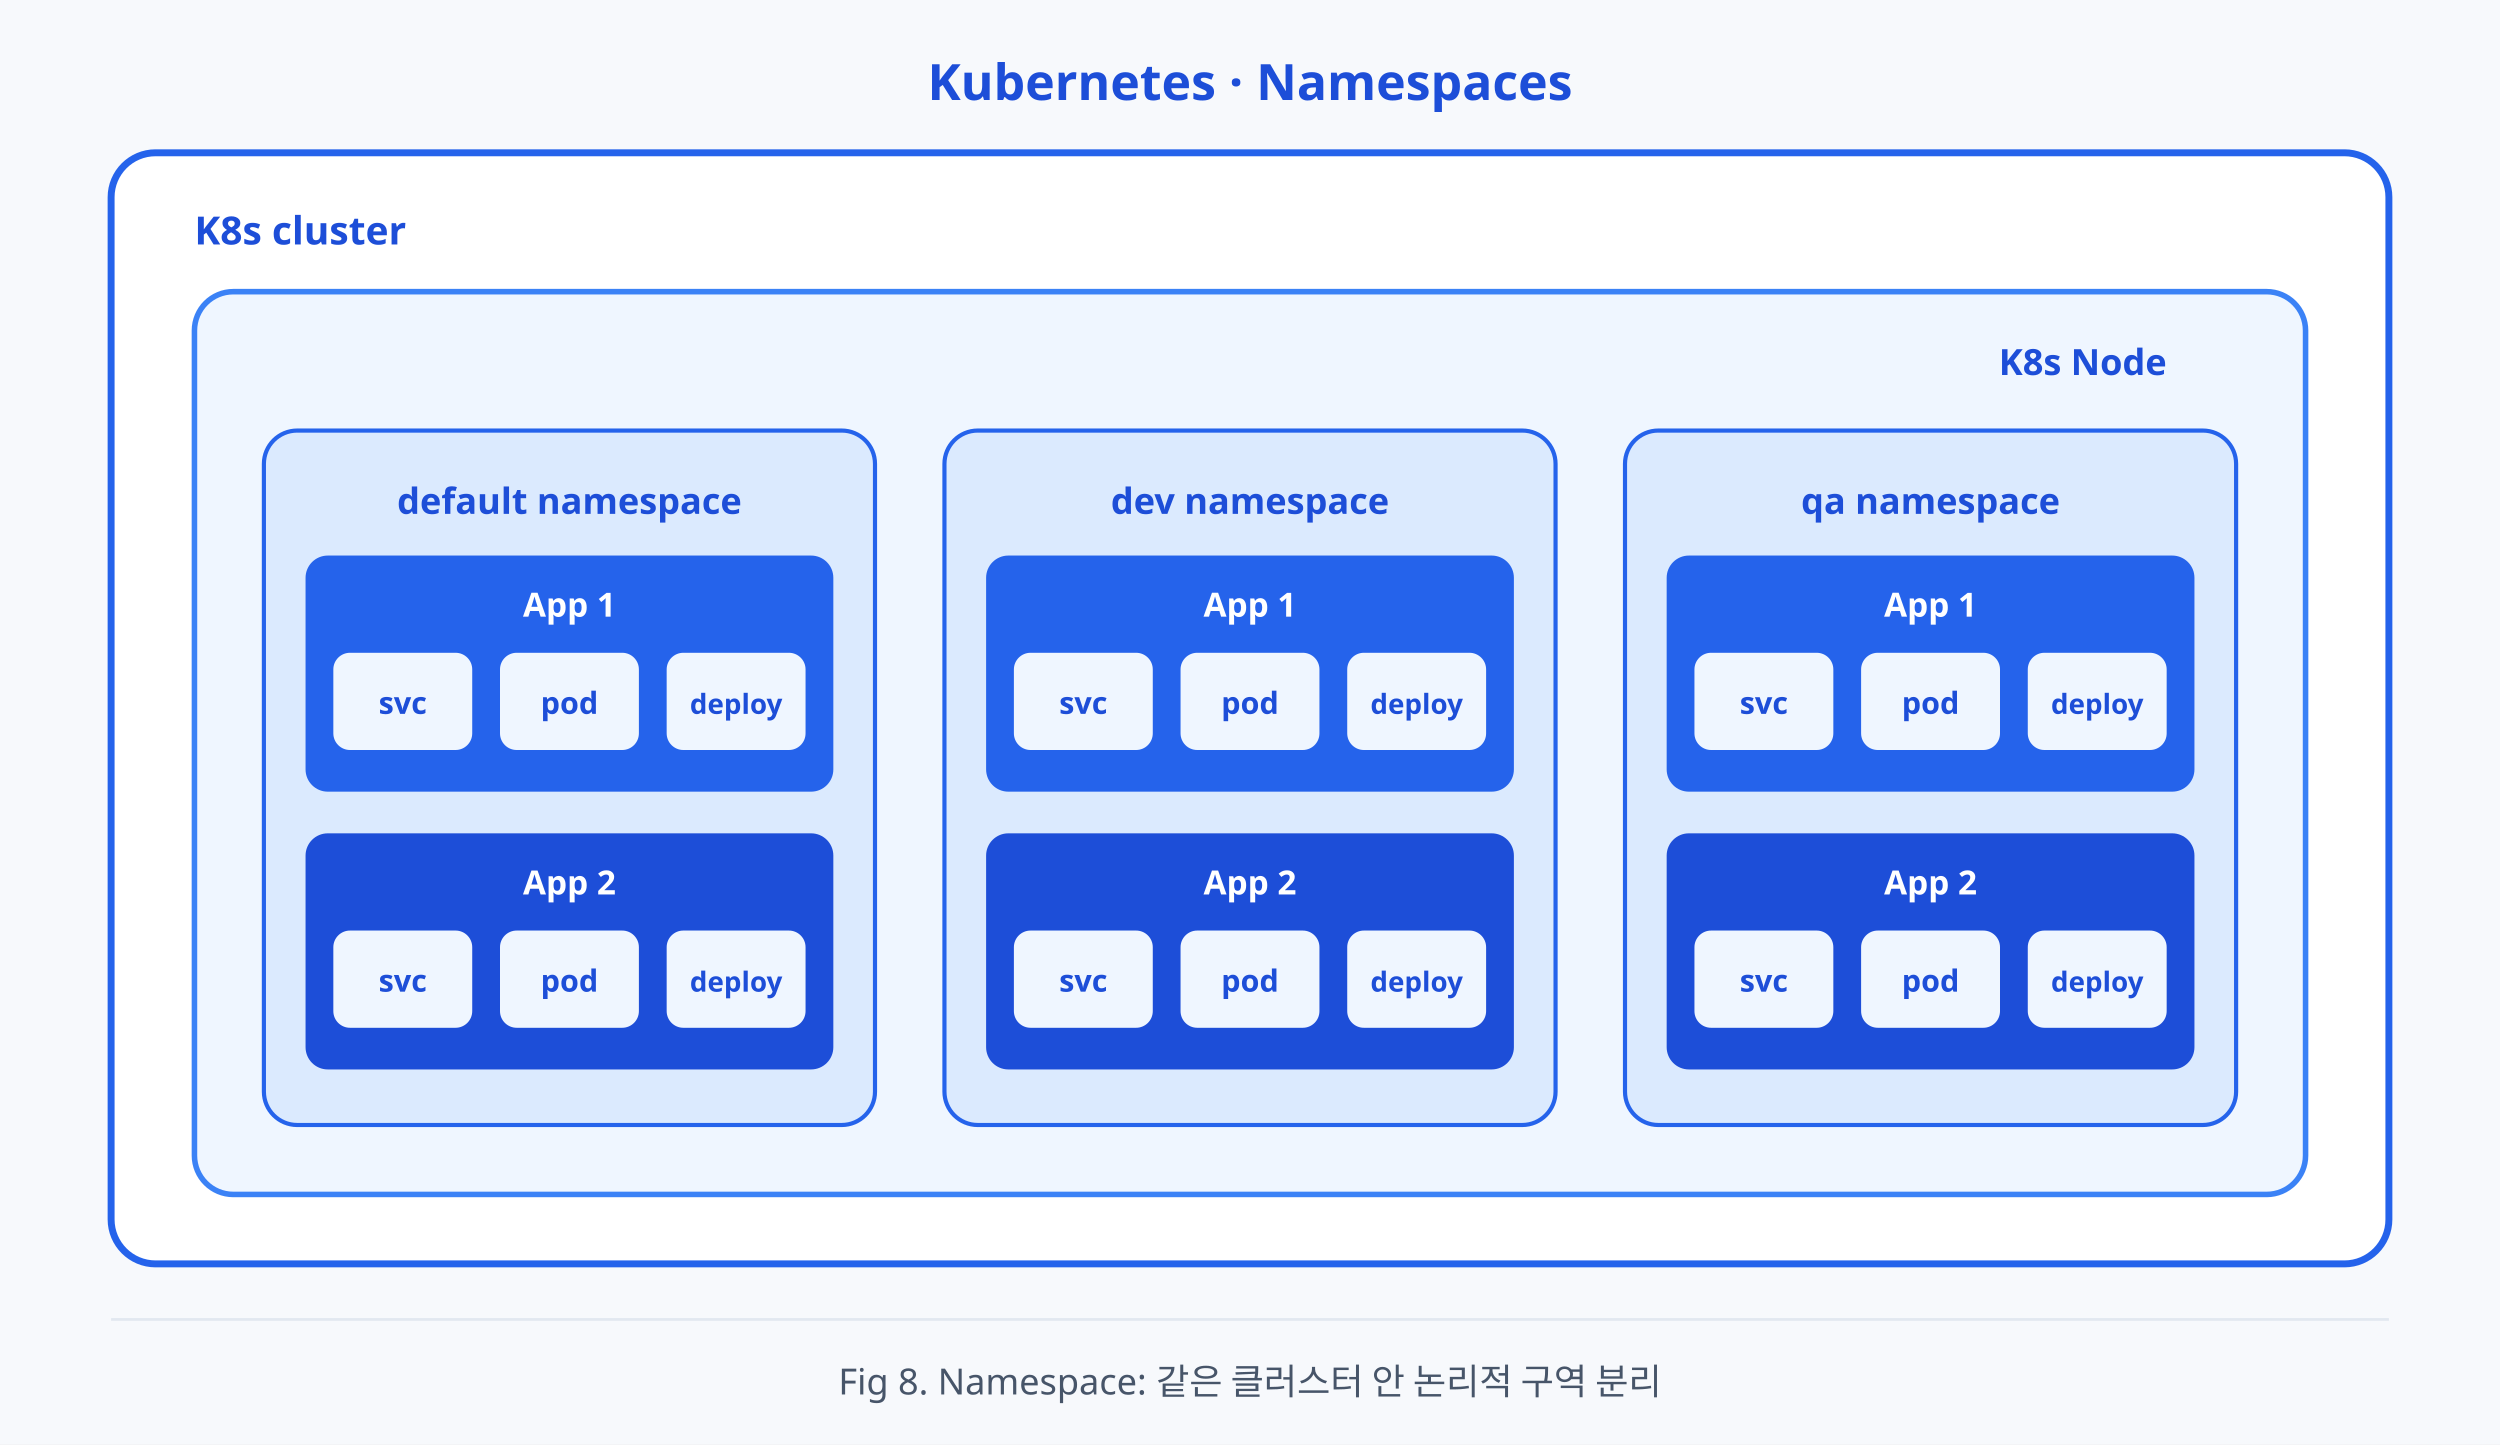
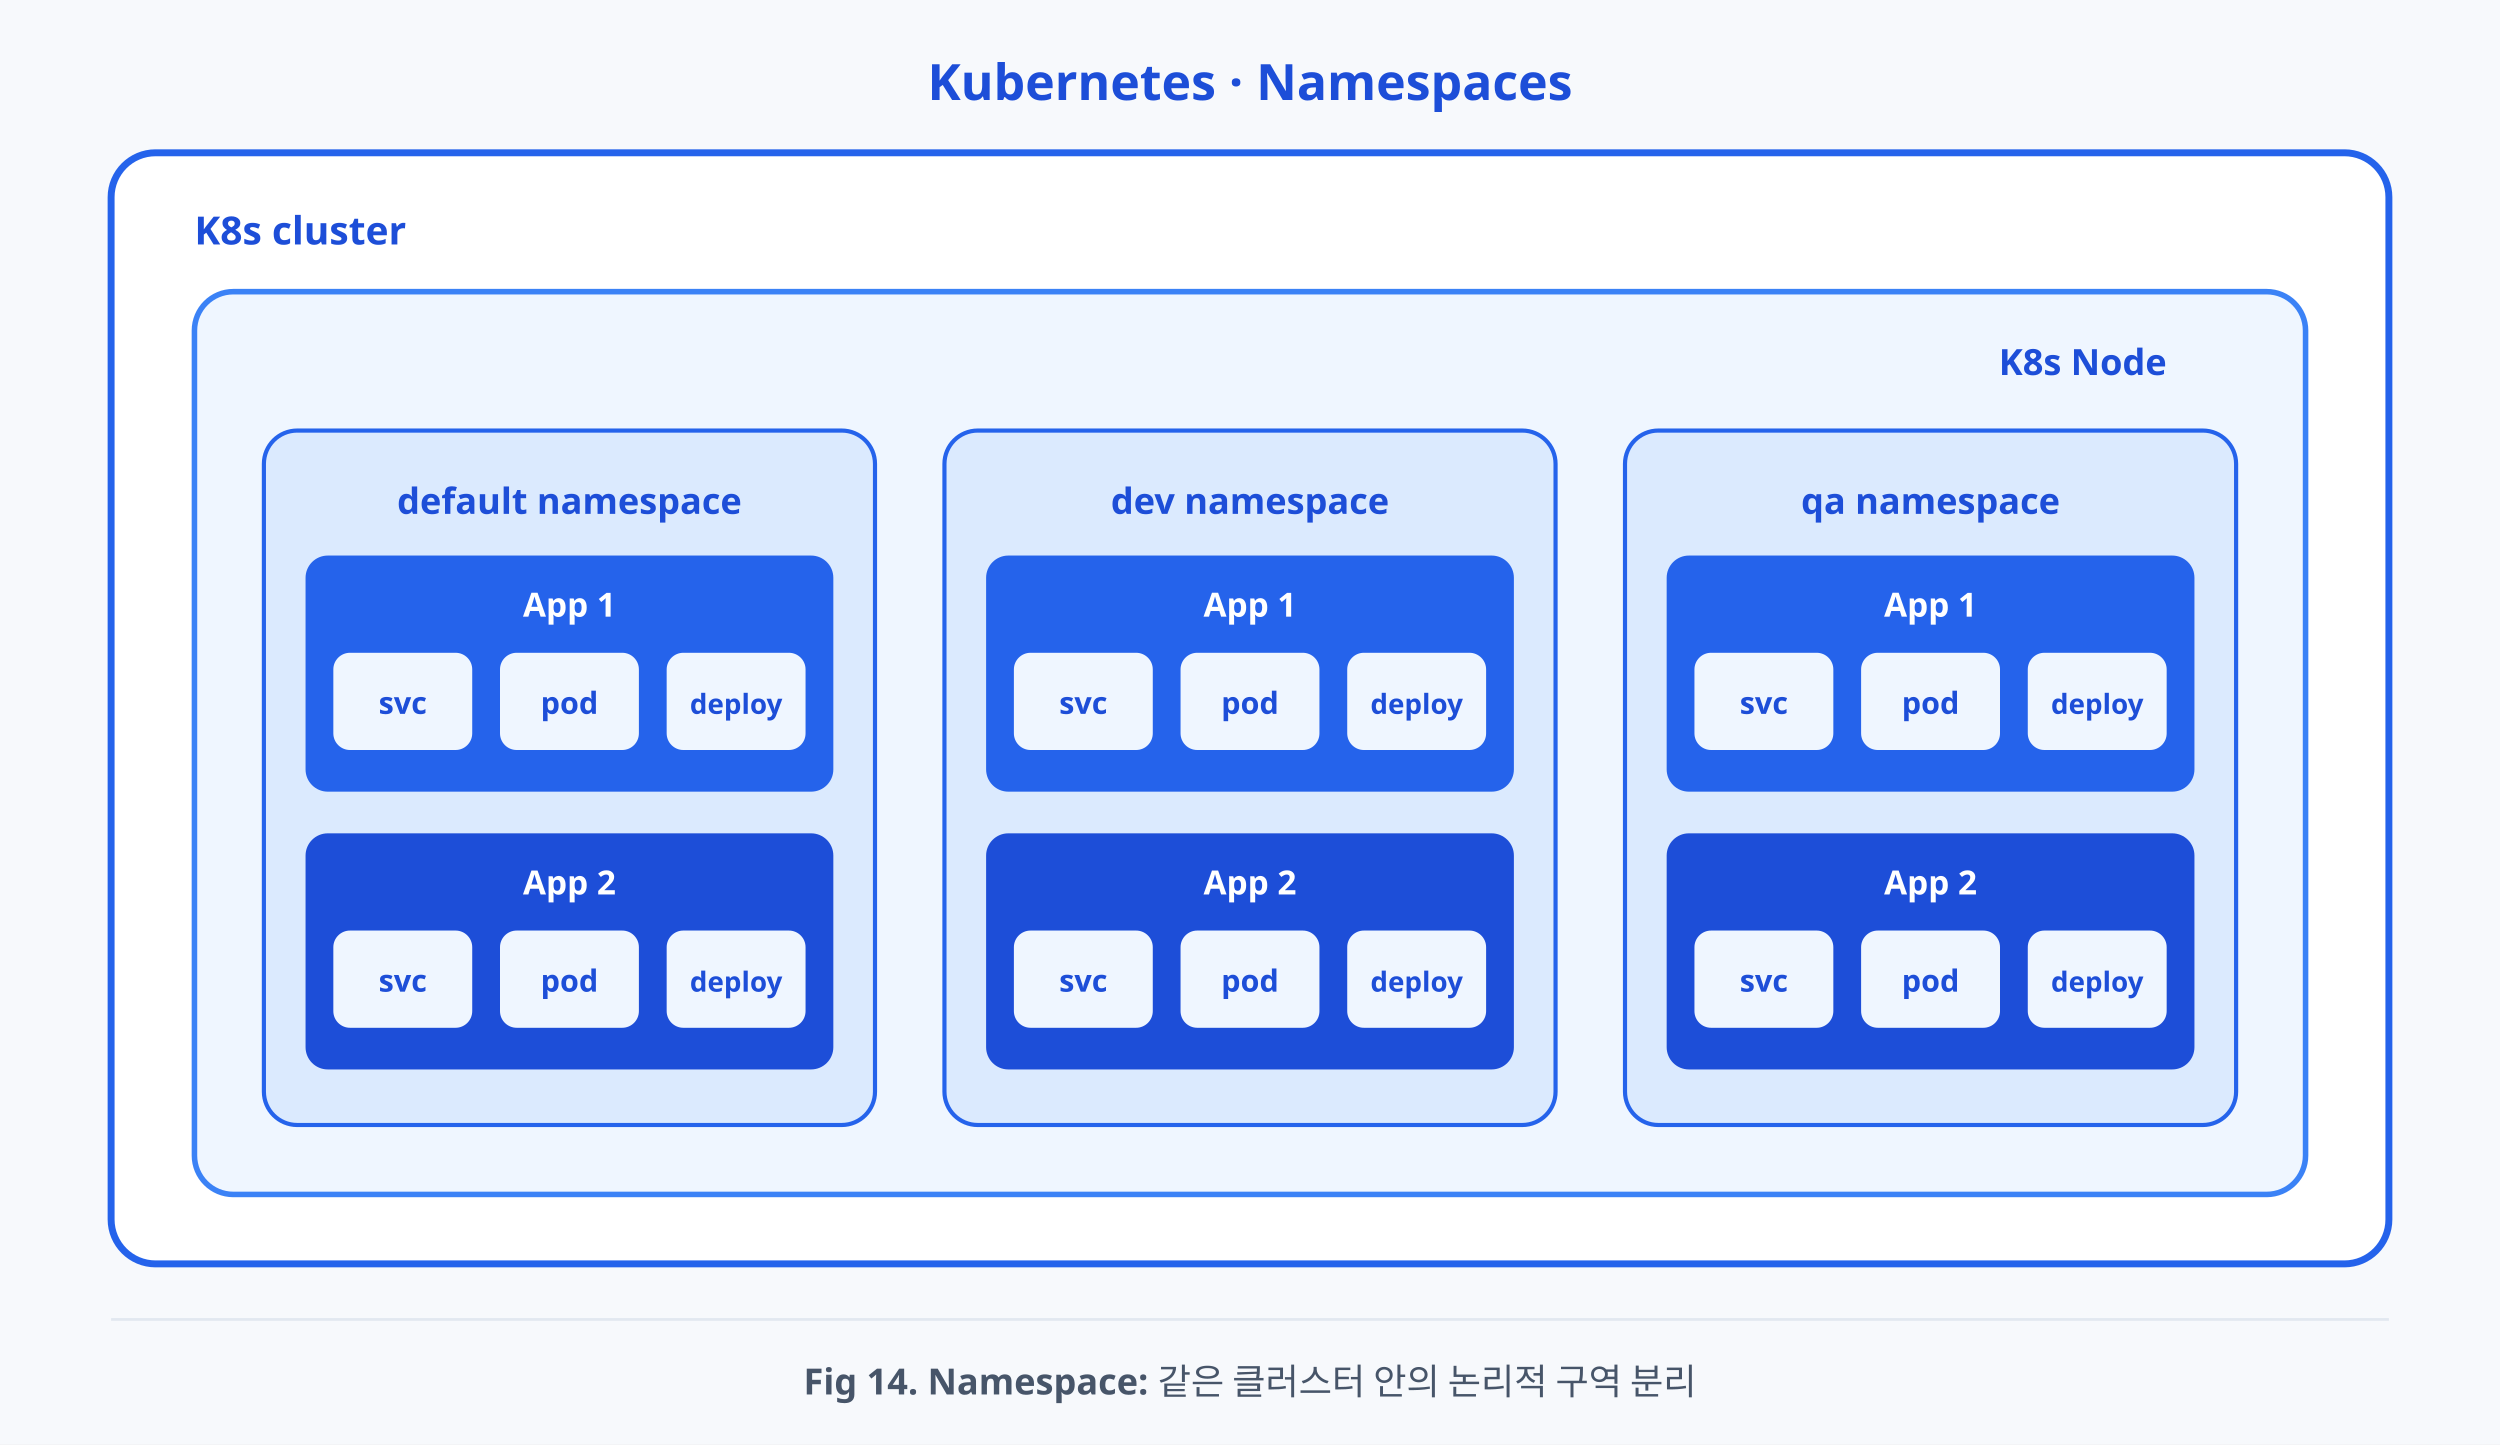
<svg xmlns="http://www.w3.org/2000/svg" width="900" height="520" viewBox="0 0 900 520">
  <rect width="900" height="520" fill="#F7F9FC" />
  <text x="450" y="36" text-anchor="middle" font-family="Apple SD Gothic Neo, Noto Sans KR, sans-serif" font-size="18" fill="#1D4ED8" font-weight="600">Kubernetes · Namespaces</text>
  <rect x="40" y="55" width="820" height="400" rx="16" fill="#FFFFFF" stroke="#2563EB" stroke-width="2.5" />
  <text x="70" y="88" font-family="Apple SD Gothic Neo, Noto Sans KR, sans-serif" font-size="14" fill="#1D4ED8" font-weight="600">K8s cluster</text>
  <rect x="70" y="105" width="760" height="325" rx="14" fill="#EFF6FF" stroke="#3B82F6" stroke-width="2" />
  <text x="780" y="135" text-anchor="end" font-family="Apple SD Gothic Neo, Noto Sans KR, sans-serif" font-size="13" fill="#1D4ED8" font-weight="600">K8s Node</text>
  <rect x="95" y="155" width="220" height="250" rx="12" fill="#DBEAFE" stroke="#2563EB" stroke-width="1.5" />
  <text x="205" y="185" text-anchor="middle" font-family="Apple SD Gothic Neo, Noto Sans KR, sans-serif" font-size="13" fill="#1D4ED8" font-weight="600">default namespace</text>
  <rect x="110" y="200" width="190" height="85" rx="8" fill="#2563EB" />
  <text x="205" y="222" text-anchor="middle" font-family="Apple SD Gothic Neo, Noto Sans KR, sans-serif" font-size="12" fill="#FFFFFF" font-weight="600">App 1</text>
  <rect x="120" y="235" width="50" height="35" rx="6" fill="#EFF6FF" />
  <text x="145" y="257" text-anchor="middle" font-family="Apple SD Gothic Neo, Noto Sans KR, sans-serif" font-size="11" fill="#1D4ED8" font-weight="600">svc</text>
  <rect x="180" y="235" width="50" height="35" rx="6" fill="#EFF6FF" />
  <text x="205" y="257" text-anchor="middle" font-family="Apple SD Gothic Neo, Noto Sans KR, sans-serif" font-size="11" fill="#1D4ED8" font-weight="600">pod</text>
  <rect x="240" y="235" width="50" height="35" rx="6" fill="#EFF6FF" />
  <text x="265" y="257" text-anchor="middle" font-family="Apple SD Gothic Neo, Noto Sans KR, sans-serif" font-size="10" fill="#1D4ED8" font-weight="600">deploy</text>
  <rect x="110" y="300" width="190" height="85" rx="8" fill="#1D4ED8" />
  <text x="205" y="322" text-anchor="middle" font-family="Apple SD Gothic Neo, Noto Sans KR, sans-serif" font-size="12" fill="#FFFFFF" font-weight="600">App 2</text>
  <rect x="120" y="335" width="50" height="35" rx="6" fill="#EFF6FF" />
  <text x="145" y="357" text-anchor="middle" font-family="Apple SD Gothic Neo, Noto Sans KR, sans-serif" font-size="11" fill="#1D4ED8" font-weight="600">svc</text>
  <rect x="180" y="335" width="50" height="35" rx="6" fill="#EFF6FF" />
  <text x="205" y="357" text-anchor="middle" font-family="Apple SD Gothic Neo, Noto Sans KR, sans-serif" font-size="11" fill="#1D4ED8" font-weight="600">pod</text>
  <rect x="240" y="335" width="50" height="35" rx="6" fill="#EFF6FF" />
  <text x="265" y="357" text-anchor="middle" font-family="Apple SD Gothic Neo, Noto Sans KR, sans-serif" font-size="10" fill="#1D4ED8" font-weight="600">deploy</text>
  <rect x="340" y="155" width="220" height="250" rx="12" fill="#DBEAFE" stroke="#2563EB" stroke-width="1.5" />
  <text x="450" y="185" text-anchor="middle" font-family="Apple SD Gothic Neo, Noto Sans KR, sans-serif" font-size="13" fill="#1D4ED8" font-weight="600">dev namespace</text>
  <rect x="355" y="200" width="190" height="85" rx="8" fill="#2563EB" />
  <text x="450" y="222" text-anchor="middle" font-family="Apple SD Gothic Neo, Noto Sans KR, sans-serif" font-size="12" fill="#FFFFFF" font-weight="600">App 1</text>
  <rect x="365" y="235" width="50" height="35" rx="6" fill="#EFF6FF" />
  <text x="390" y="257" text-anchor="middle" font-family="Apple SD Gothic Neo, Noto Sans KR, sans-serif" font-size="11" fill="#1D4ED8" font-weight="600">svc</text>
  <rect x="425" y="235" width="50" height="35" rx="6" fill="#EFF6FF" />
  <text x="450" y="257" text-anchor="middle" font-family="Apple SD Gothic Neo, Noto Sans KR, sans-serif" font-size="11" fill="#1D4ED8" font-weight="600">pod</text>
  <rect x="485" y="235" width="50" height="35" rx="6" fill="#EFF6FF" />
  <text x="510" y="257" text-anchor="middle" font-family="Apple SD Gothic Neo, Noto Sans KR, sans-serif" font-size="10" fill="#1D4ED8" font-weight="600">deploy</text>
  <rect x="355" y="300" width="190" height="85" rx="8" fill="#1D4ED8" />
  <text x="450" y="322" text-anchor="middle" font-family="Apple SD Gothic Neo, Noto Sans KR, sans-serif" font-size="12" fill="#FFFFFF" font-weight="600">App 2</text>
  <rect x="365" y="335" width="50" height="35" rx="6" fill="#EFF6FF" />
  <text x="390" y="357" text-anchor="middle" font-family="Apple SD Gothic Neo, Noto Sans KR, sans-serif" font-size="11" fill="#1D4ED8" font-weight="600">svc</text>
  <rect x="425" y="335" width="50" height="35" rx="6" fill="#EFF6FF" />
  <text x="450" y="357" text-anchor="middle" font-family="Apple SD Gothic Neo, Noto Sans KR, sans-serif" font-size="11" fill="#1D4ED8" font-weight="600">pod</text>
  <rect x="485" y="335" width="50" height="35" rx="6" fill="#EFF6FF" />
  <text x="510" y="357" text-anchor="middle" font-family="Apple SD Gothic Neo, Noto Sans KR, sans-serif" font-size="10" fill="#1D4ED8" font-weight="600">deploy</text>
  <rect x="585" y="155" width="220" height="250" rx="12" fill="#DBEAFE" stroke="#2563EB" stroke-width="1.5" />
  <text x="695" y="185" text-anchor="middle" font-family="Apple SD Gothic Neo, Noto Sans KR, sans-serif" font-size="13" fill="#1D4ED8" font-weight="600">qa namespace</text>
  <rect x="600" y="200" width="190" height="85" rx="8" fill="#2563EB" />
  <text x="695" y="222" text-anchor="middle" font-family="Apple SD Gothic Neo, Noto Sans KR, sans-serif" font-size="12" fill="#FFFFFF" font-weight="600">App 1</text>
  <rect x="610" y="235" width="50" height="35" rx="6" fill="#EFF6FF" />
  <text x="635" y="257" text-anchor="middle" font-family="Apple SD Gothic Neo, Noto Sans KR, sans-serif" font-size="11" fill="#1D4ED8" font-weight="600">svc</text>
  <rect x="670" y="235" width="50" height="35" rx="6" fill="#EFF6FF" />
  <text x="695" y="257" text-anchor="middle" font-family="Apple SD Gothic Neo, Noto Sans KR, sans-serif" font-size="11" fill="#1D4ED8" font-weight="600">pod</text>
  <rect x="730" y="235" width="50" height="35" rx="6" fill="#EFF6FF" />
  <text x="755" y="257" text-anchor="middle" font-family="Apple SD Gothic Neo, Noto Sans KR, sans-serif" font-size="10" fill="#1D4ED8" font-weight="600">deploy</text>
  <rect x="600" y="300" width="190" height="85" rx="8" fill="#1D4ED8" />
  <text x="695" y="322" text-anchor="middle" font-family="Apple SD Gothic Neo, Noto Sans KR, sans-serif" font-size="12" fill="#FFFFFF" font-weight="600">App 2</text>
  <rect x="610" y="335" width="50" height="35" rx="6" fill="#EFF6FF" />
  <text x="635" y="357" text-anchor="middle" font-family="Apple SD Gothic Neo, Noto Sans KR, sans-serif" font-size="11" fill="#1D4ED8" font-weight="600">svc</text>
  <rect x="670" y="335" width="50" height="35" rx="6" fill="#EFF6FF" />
  <text x="695" y="357" text-anchor="middle" font-family="Apple SD Gothic Neo, Noto Sans KR, sans-serif" font-size="11" fill="#1D4ED8" font-weight="600">pod</text>
  <rect x="730" y="335" width="50" height="35" rx="6" fill="#EFF6FF" />
  <text x="755" y="357" text-anchor="middle" font-family="Apple SD Gothic Neo, Noto Sans KR, sans-serif" font-size="10" fill="#1D4ED8" font-weight="600">deploy</text>
  <line x1="40" y1="475" x2="860" y2="475" stroke="#E2E8F0" stroke-width="1" />
-   <text x="450" y="502" text-anchor="middle" font-family="Apple SD Gothic Neo, Noto Sans KR, sans-serif" font-size="13" fill="#475569">Fig 8. Namespace: 같은 클러스터 안 논리적 구역 분리</text>
+   <text x="450" y="502" text-anchor="middle" font-family="Apple SD Gothic Neo, Noto Sans KR, sans-serif" font-size="13" fill="#475569">
+     <tspan font-weight="600">Fig 14. Namespace:</tspan>
+     <tspan> 같은 클러스터 안의 논리적 구역 분리</tspan>
+   </text>
</svg>
